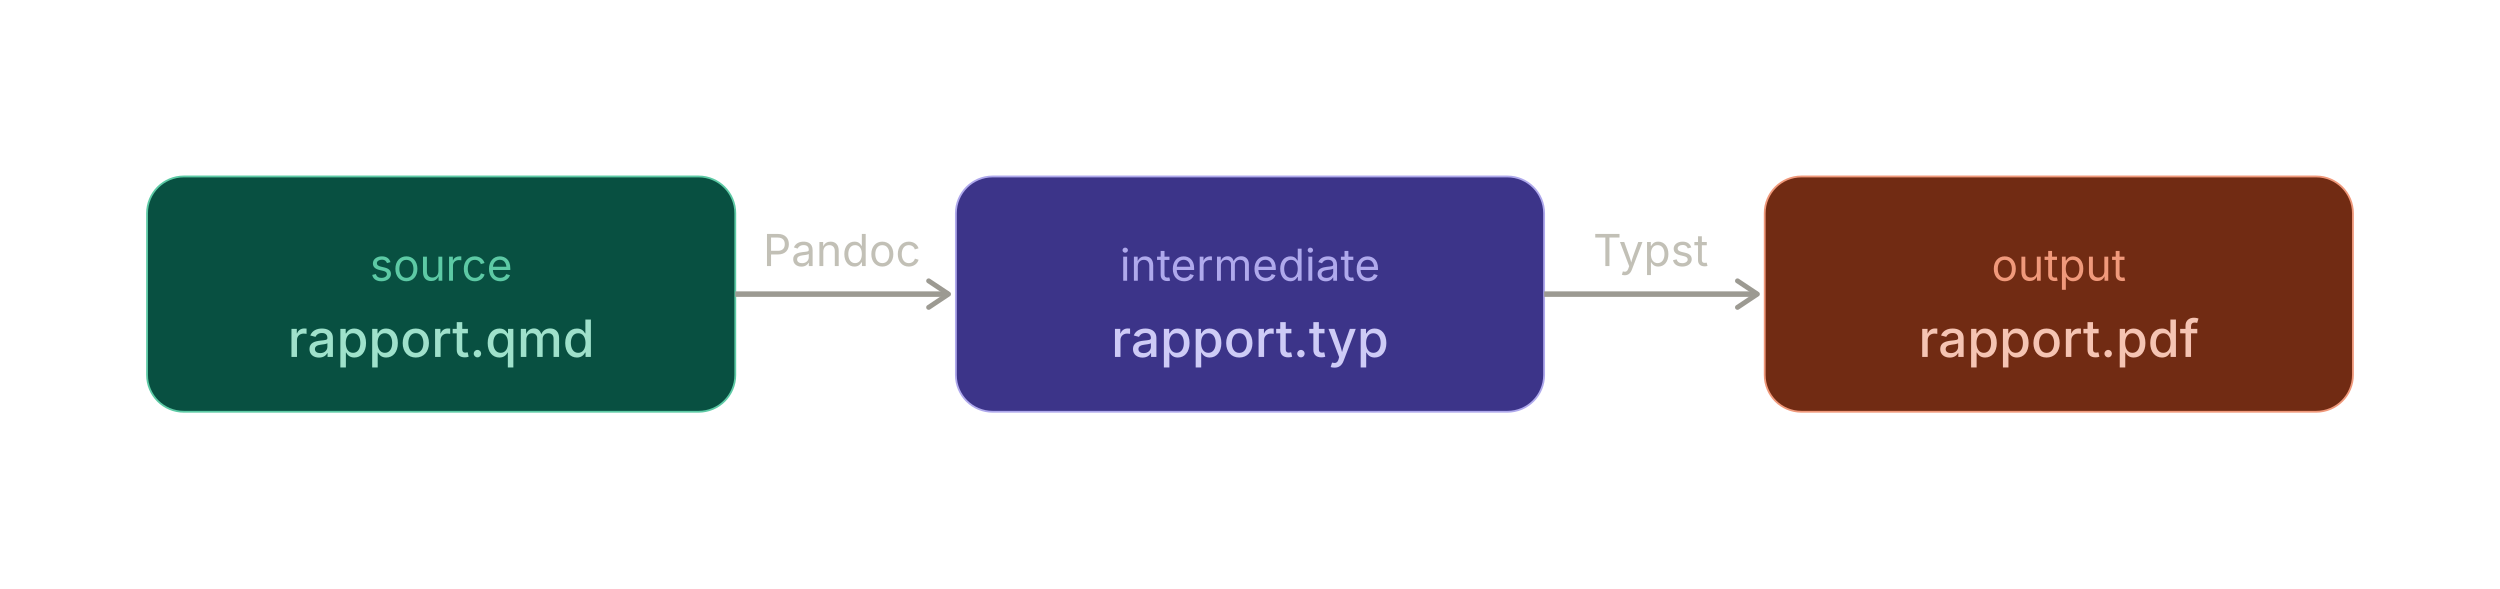
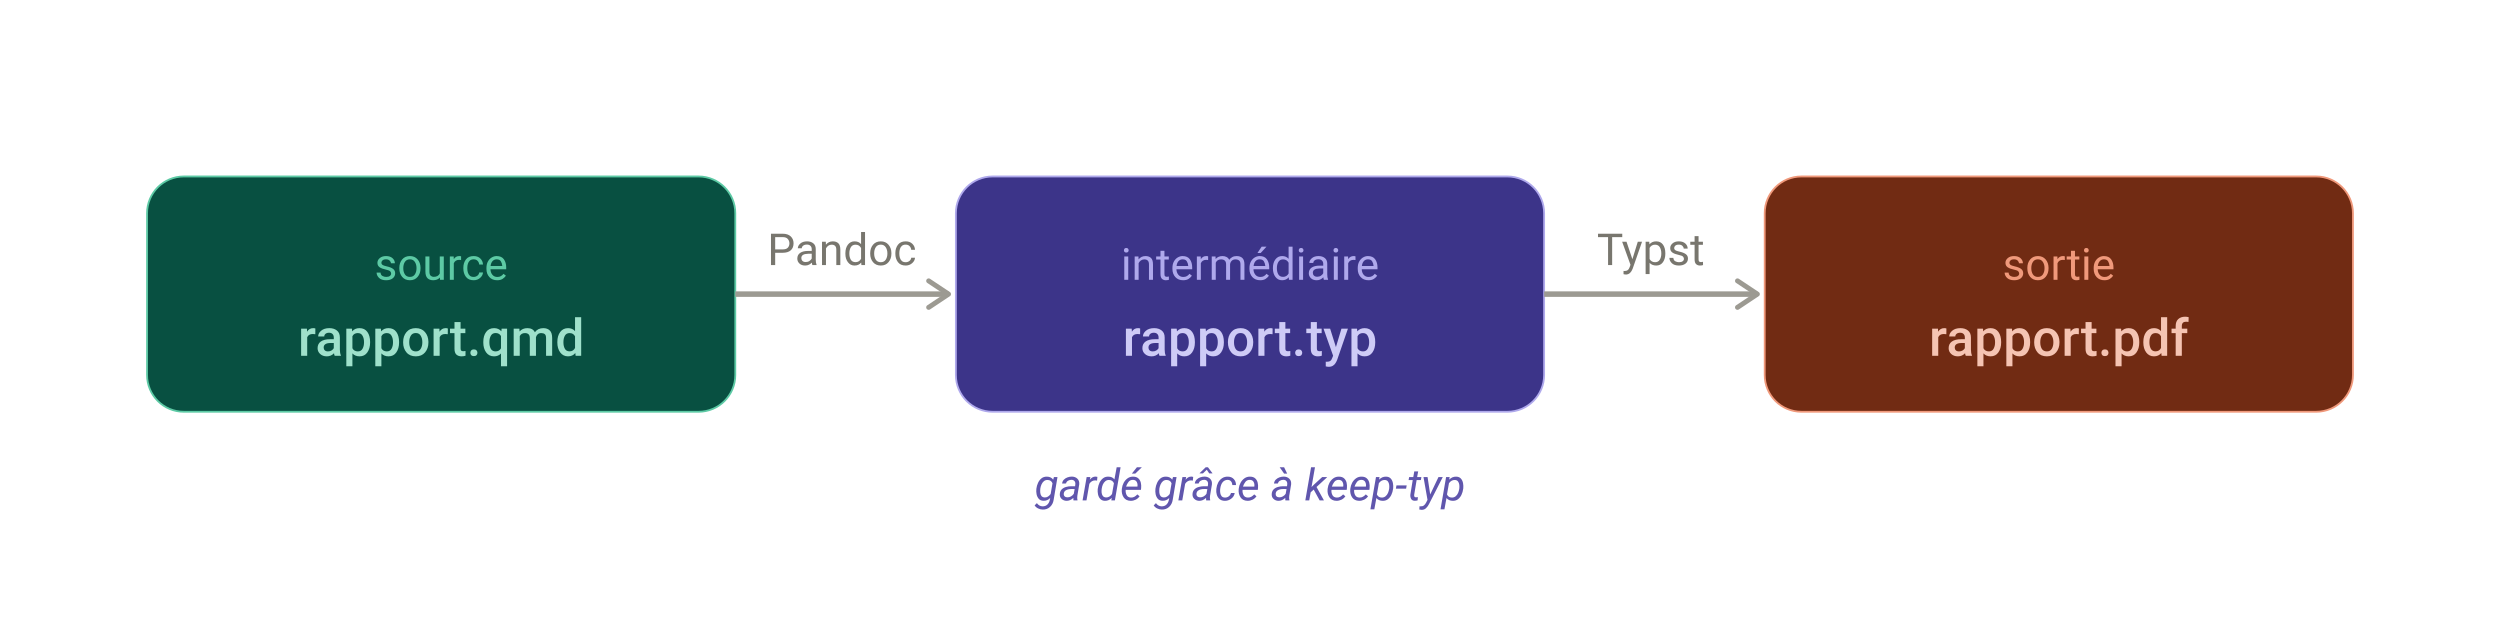
- <svg xmlns="http://www.w3.org/2000/svg" width="100%" viewBox="0 0 680 160" role="img">
+ <svg xmlns="http://www.w3.org/2000/svg" width="100%" viewBox="0 0 680 170" role="img" font-family="-apple-system, BlinkMacSystemFont, &quot;Segoe UI&quot;, Roboto, sans-serif">
  <defs>
    <marker id="arrow" viewBox="0 0 10 10" refX="8" refY="5" markerWidth="6" markerHeight="6" orient="auto-start-reverse">
      <path d="M2 1L8 5L2 9" fill="none" stroke="context-stroke" stroke-width="1.5" stroke-linecap="round" stroke-linejoin="round" />
    </marker>
  </defs>
-   <g style="fill:rgb(0, 0, 0);stroke:none;color:rgb(255, 255, 255);stroke-width:1px;stroke-linecap:butt;stroke-linejoin:miter;opacity:1;font-family:&quot;Anthropic Sans&quot;, -apple-system, BlinkMacSystemFont, &quot;Segoe UI&quot;, sans-serif;font-size:16px;font-weight:400;text-anchor:start;dominant-baseline:auto">
-     <rect x="40" y="48" width="160" height="64" rx="10" stroke-width="0.5" style="fill:rgb(8, 80, 65);stroke:rgb(93, 202, 165);color:rgb(255, 255, 255);stroke-width:0.5px;stroke-linecap:butt;stroke-linejoin:miter;opacity:1;font-family:&quot;Anthropic Sans&quot;, -apple-system, BlinkMacSystemFont, &quot;Segoe UI&quot;, sans-serif;font-size:16px;font-weight:400;text-anchor:start;dominant-baseline:auto" />
-     <text x="120" y="72" text-anchor="middle" dominant-baseline="central" style="fill:rgb(93, 202, 165);stroke:none;color:rgb(255, 255, 255);stroke-width:1px;stroke-linecap:butt;stroke-linejoin:miter;opacity:1;font-family:&quot;Anthropic Sans&quot;, -apple-system, BlinkMacSystemFont, &quot;Segoe UI&quot;, sans-serif;font-size:12px;font-weight:400;text-anchor:middle;dominant-baseline:central">source</text>
-     <text x="120" y="92" text-anchor="middle" dominant-baseline="central" style="fill:rgb(159, 225, 203);stroke:none;color:rgb(255, 255, 255);stroke-width:1px;stroke-linecap:butt;stroke-linejoin:miter;opacity:1;font-family:&quot;Anthropic Sans&quot;, -apple-system, BlinkMacSystemFont, &quot;Segoe UI&quot;, sans-serif;font-size:14px;font-weight:500;text-anchor:middle;dominant-baseline:central">rapport.qmd</text>
+   <g>
+     <rect x="40" y="48" width="160" height="64" rx="10" fill="rgb(8, 80, 65)" stroke="rgb(93, 202, 165)" stroke-width="0.5" />
+     <text x="120" y="72" text-anchor="middle" dominant-baseline="central" font-size="12" fill="rgb(93, 202, 165)">source</text>
+     <text x="120" y="92" text-anchor="middle" dominant-baseline="central" font-size="14" font-weight="500" fill="rgb(159, 225, 203)">rapport.qmd</text>
  </g>
-   <line x1="200" y1="80" x2="258" y2="80" marker-end="url(#arrow)" style="fill:none;stroke:rgb(156, 154, 146);color:rgb(255, 255, 255);stroke-width:1.5px;stroke-linecap:butt;stroke-linejoin:miter;opacity:1;font-family:&quot;Anthropic Sans&quot;, -apple-system, BlinkMacSystemFont, &quot;Segoe UI&quot;, sans-serif;font-size:16px;font-weight:400;text-anchor:start;dominant-baseline:auto" />
-   <text x="229" y="68" text-anchor="middle" dominant-baseline="central" style="fill:rgb(194, 192, 182);stroke:none;color:rgb(255, 255, 255);stroke-width:1px;stroke-linecap:butt;stroke-linejoin:miter;opacity:1;font-family:&quot;Anthropic Sans&quot;, -apple-system, BlinkMacSystemFont, &quot;Segoe UI&quot;, sans-serif;font-size:12px;font-weight:400;text-anchor:middle;dominant-baseline:central">Pandoc</text>
-   <g style="fill:rgb(0, 0, 0);stroke:none;color:rgb(255, 255, 255);stroke-width:1px;stroke-linecap:butt;stroke-linejoin:miter;opacity:1;font-family:&quot;Anthropic Sans&quot;, -apple-system, BlinkMacSystemFont, &quot;Segoe UI&quot;, sans-serif;font-size:16px;font-weight:400;text-anchor:start;dominant-baseline:auto">
-     <rect x="260" y="48" width="160" height="64" rx="10" stroke-width="0.5" style="fill:rgb(60, 52, 137);stroke:rgb(175, 169, 236);color:rgb(255, 255, 255);stroke-width:0.5px;stroke-linecap:butt;stroke-linejoin:miter;opacity:1;font-family:&quot;Anthropic Sans&quot;, -apple-system, BlinkMacSystemFont, &quot;Segoe UI&quot;, sans-serif;font-size:16px;font-weight:400;text-anchor:start;dominant-baseline:auto" />
-     <text x="340" y="72" text-anchor="middle" dominant-baseline="central" style="fill:rgb(175, 169, 236);stroke:none;color:rgb(255, 255, 255);stroke-width:1px;stroke-linecap:butt;stroke-linejoin:miter;opacity:1;font-family:&quot;Anthropic Sans&quot;, -apple-system, BlinkMacSystemFont, &quot;Segoe UI&quot;, sans-serif;font-size:12px;font-weight:400;text-anchor:middle;dominant-baseline:central">intermediate</text>
-     <text x="340" y="92" text-anchor="middle" dominant-baseline="central" style="fill:rgb(206, 203, 246);stroke:none;color:rgb(255, 255, 255);stroke-width:1px;stroke-linecap:butt;stroke-linejoin:miter;opacity:1;font-family:&quot;Anthropic Sans&quot;, -apple-system, BlinkMacSystemFont, &quot;Segoe UI&quot;, sans-serif;font-size:14px;font-weight:500;text-anchor:middle;dominant-baseline:central">rapport.typ</text>
+   <line x1="200" y1="80" x2="258" y2="80" marker-end="url(#arrow)" fill="none" stroke="rgb(156, 154, 146)" stroke-width="1.5" />
+   <text x="229" y="68" text-anchor="middle" dominant-baseline="central" font-size="12" fill="rgb(120, 118, 110)">Pandoc</text>
+   <g>
+     <rect x="260" y="48" width="160" height="64" rx="10" fill="rgb(60, 52, 137)" stroke="rgb(175, 169, 236)" stroke-width="0.5" />
+     <text x="340" y="72" text-anchor="middle" dominant-baseline="central" font-size="12" fill="rgb(175, 169, 236)">intermédiaire</text>
+     <text x="340" y="92" text-anchor="middle" dominant-baseline="central" font-size="14" font-weight="500" fill="rgb(206, 203, 246)">rapport.typ</text>
  </g>
-   <line x1="420" y1="80" x2="478" y2="80" marker-end="url(#arrow)" style="fill:none;stroke:rgb(156, 154, 146);color:rgb(255, 255, 255);stroke-width:1.5px;stroke-linecap:butt;stroke-linejoin:miter;opacity:1;font-family:&quot;Anthropic Sans&quot;, -apple-system, BlinkMacSystemFont, &quot;Segoe UI&quot;, sans-serif;font-size:16px;font-weight:400;text-anchor:start;dominant-baseline:auto" />
-   <text x="449" y="68" text-anchor="middle" dominant-baseline="central" style="fill:rgb(194, 192, 182);stroke:none;color:rgb(255, 255, 255);stroke-width:1px;stroke-linecap:butt;stroke-linejoin:miter;opacity:1;font-family:&quot;Anthropic Sans&quot;, -apple-system, BlinkMacSystemFont, &quot;Segoe UI&quot;, sans-serif;font-size:12px;font-weight:400;text-anchor:middle;dominant-baseline:central">Typst</text>
-   <g style="fill:rgb(0, 0, 0);stroke:none;color:rgb(255, 255, 255);stroke-width:1px;stroke-linecap:butt;stroke-linejoin:miter;opacity:1;font-family:&quot;Anthropic Sans&quot;, -apple-system, BlinkMacSystemFont, &quot;Segoe UI&quot;, sans-serif;font-size:16px;font-weight:400;text-anchor:start;dominant-baseline:auto">
-     <rect x="480" y="48" width="160" height="64" rx="10" stroke-width="0.5" style="fill:rgb(113, 43, 19);stroke:rgb(240, 153, 123);color:rgb(255, 255, 255);stroke-width:0.5px;stroke-linecap:butt;stroke-linejoin:miter;opacity:1;font-family:&quot;Anthropic Sans&quot;, -apple-system, BlinkMacSystemFont, &quot;Segoe UI&quot;, sans-serif;font-size:16px;font-weight:400;text-anchor:start;dominant-baseline:auto" />
-     <text x="560" y="72" text-anchor="middle" dominant-baseline="central" style="fill:rgb(240, 153, 123);stroke:none;color:rgb(255, 255, 255);stroke-width:1px;stroke-linecap:butt;stroke-linejoin:miter;opacity:1;font-family:&quot;Anthropic Sans&quot;, -apple-system, BlinkMacSystemFont, &quot;Segoe UI&quot;, sans-serif;font-size:12px;font-weight:400;text-anchor:middle;dominant-baseline:central">output</text>
-     <text x="560" y="92" text-anchor="middle" dominant-baseline="central" style="fill:rgb(245, 196, 179);stroke:none;color:rgb(255, 255, 255);stroke-width:1px;stroke-linecap:butt;stroke-linejoin:miter;opacity:1;font-family:&quot;Anthropic Sans&quot;, -apple-system, BlinkMacSystemFont, &quot;Segoe UI&quot;, sans-serif;font-size:14px;font-weight:500;text-anchor:middle;dominant-baseline:central">rapport.pdf</text>
+   <text x="340" y="132" text-anchor="middle" dominant-baseline="central" font-size="12" font-style="italic" fill="rgb(96, 86, 173)">gardé grâce à keep-typ</text>
+   <line x1="420" y1="80" x2="478" y2="80" marker-end="url(#arrow)" fill="none" stroke="rgb(156, 154, 146)" stroke-width="1.5" />
+   <text x="449" y="68" text-anchor="middle" dominant-baseline="central" font-size="12" fill="rgb(120, 118, 110)">Typst</text>
+   <g>
+     <rect x="480" y="48" width="160" height="64" rx="10" fill="rgb(113, 43, 19)" stroke="rgb(240, 153, 123)" stroke-width="0.5" />
+     <text x="560" y="72" text-anchor="middle" dominant-baseline="central" font-size="12" fill="rgb(240, 153, 123)">sortie</text>
+     <text x="560" y="92" text-anchor="middle" dominant-baseline="central" font-size="14" font-weight="500" fill="rgb(245, 196, 179)">rapport.pdf</text>
  </g>
</svg>
